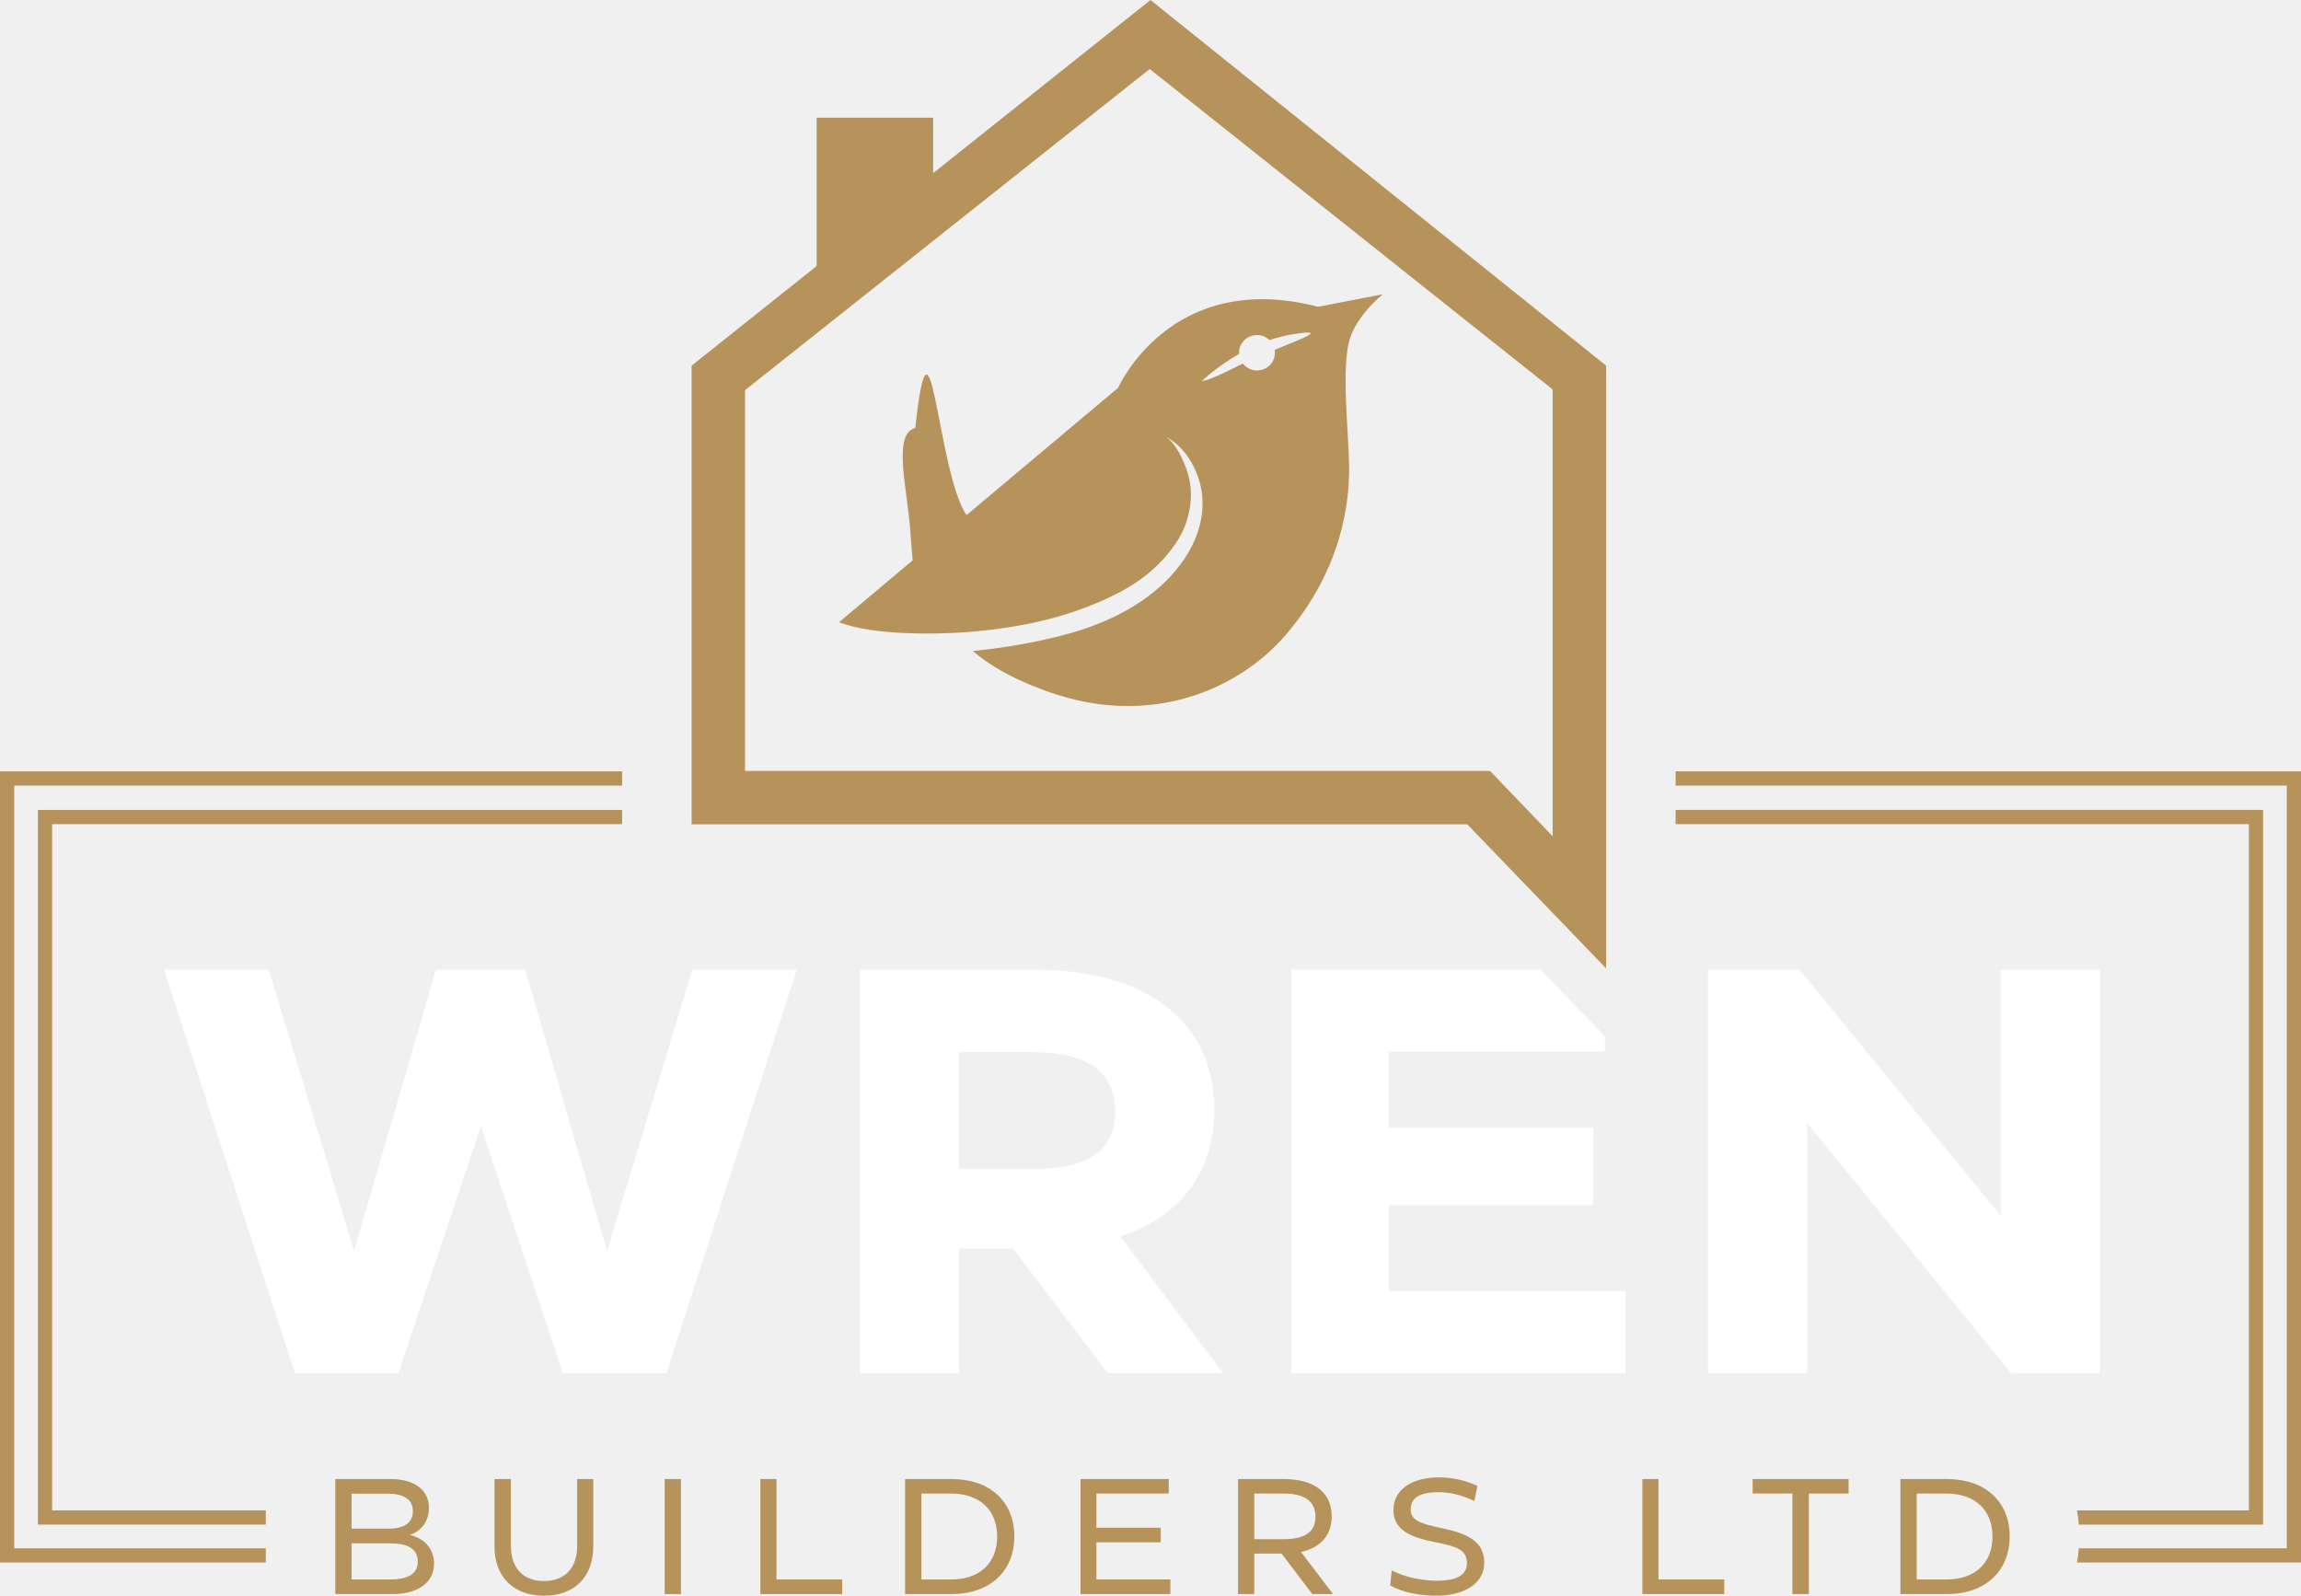
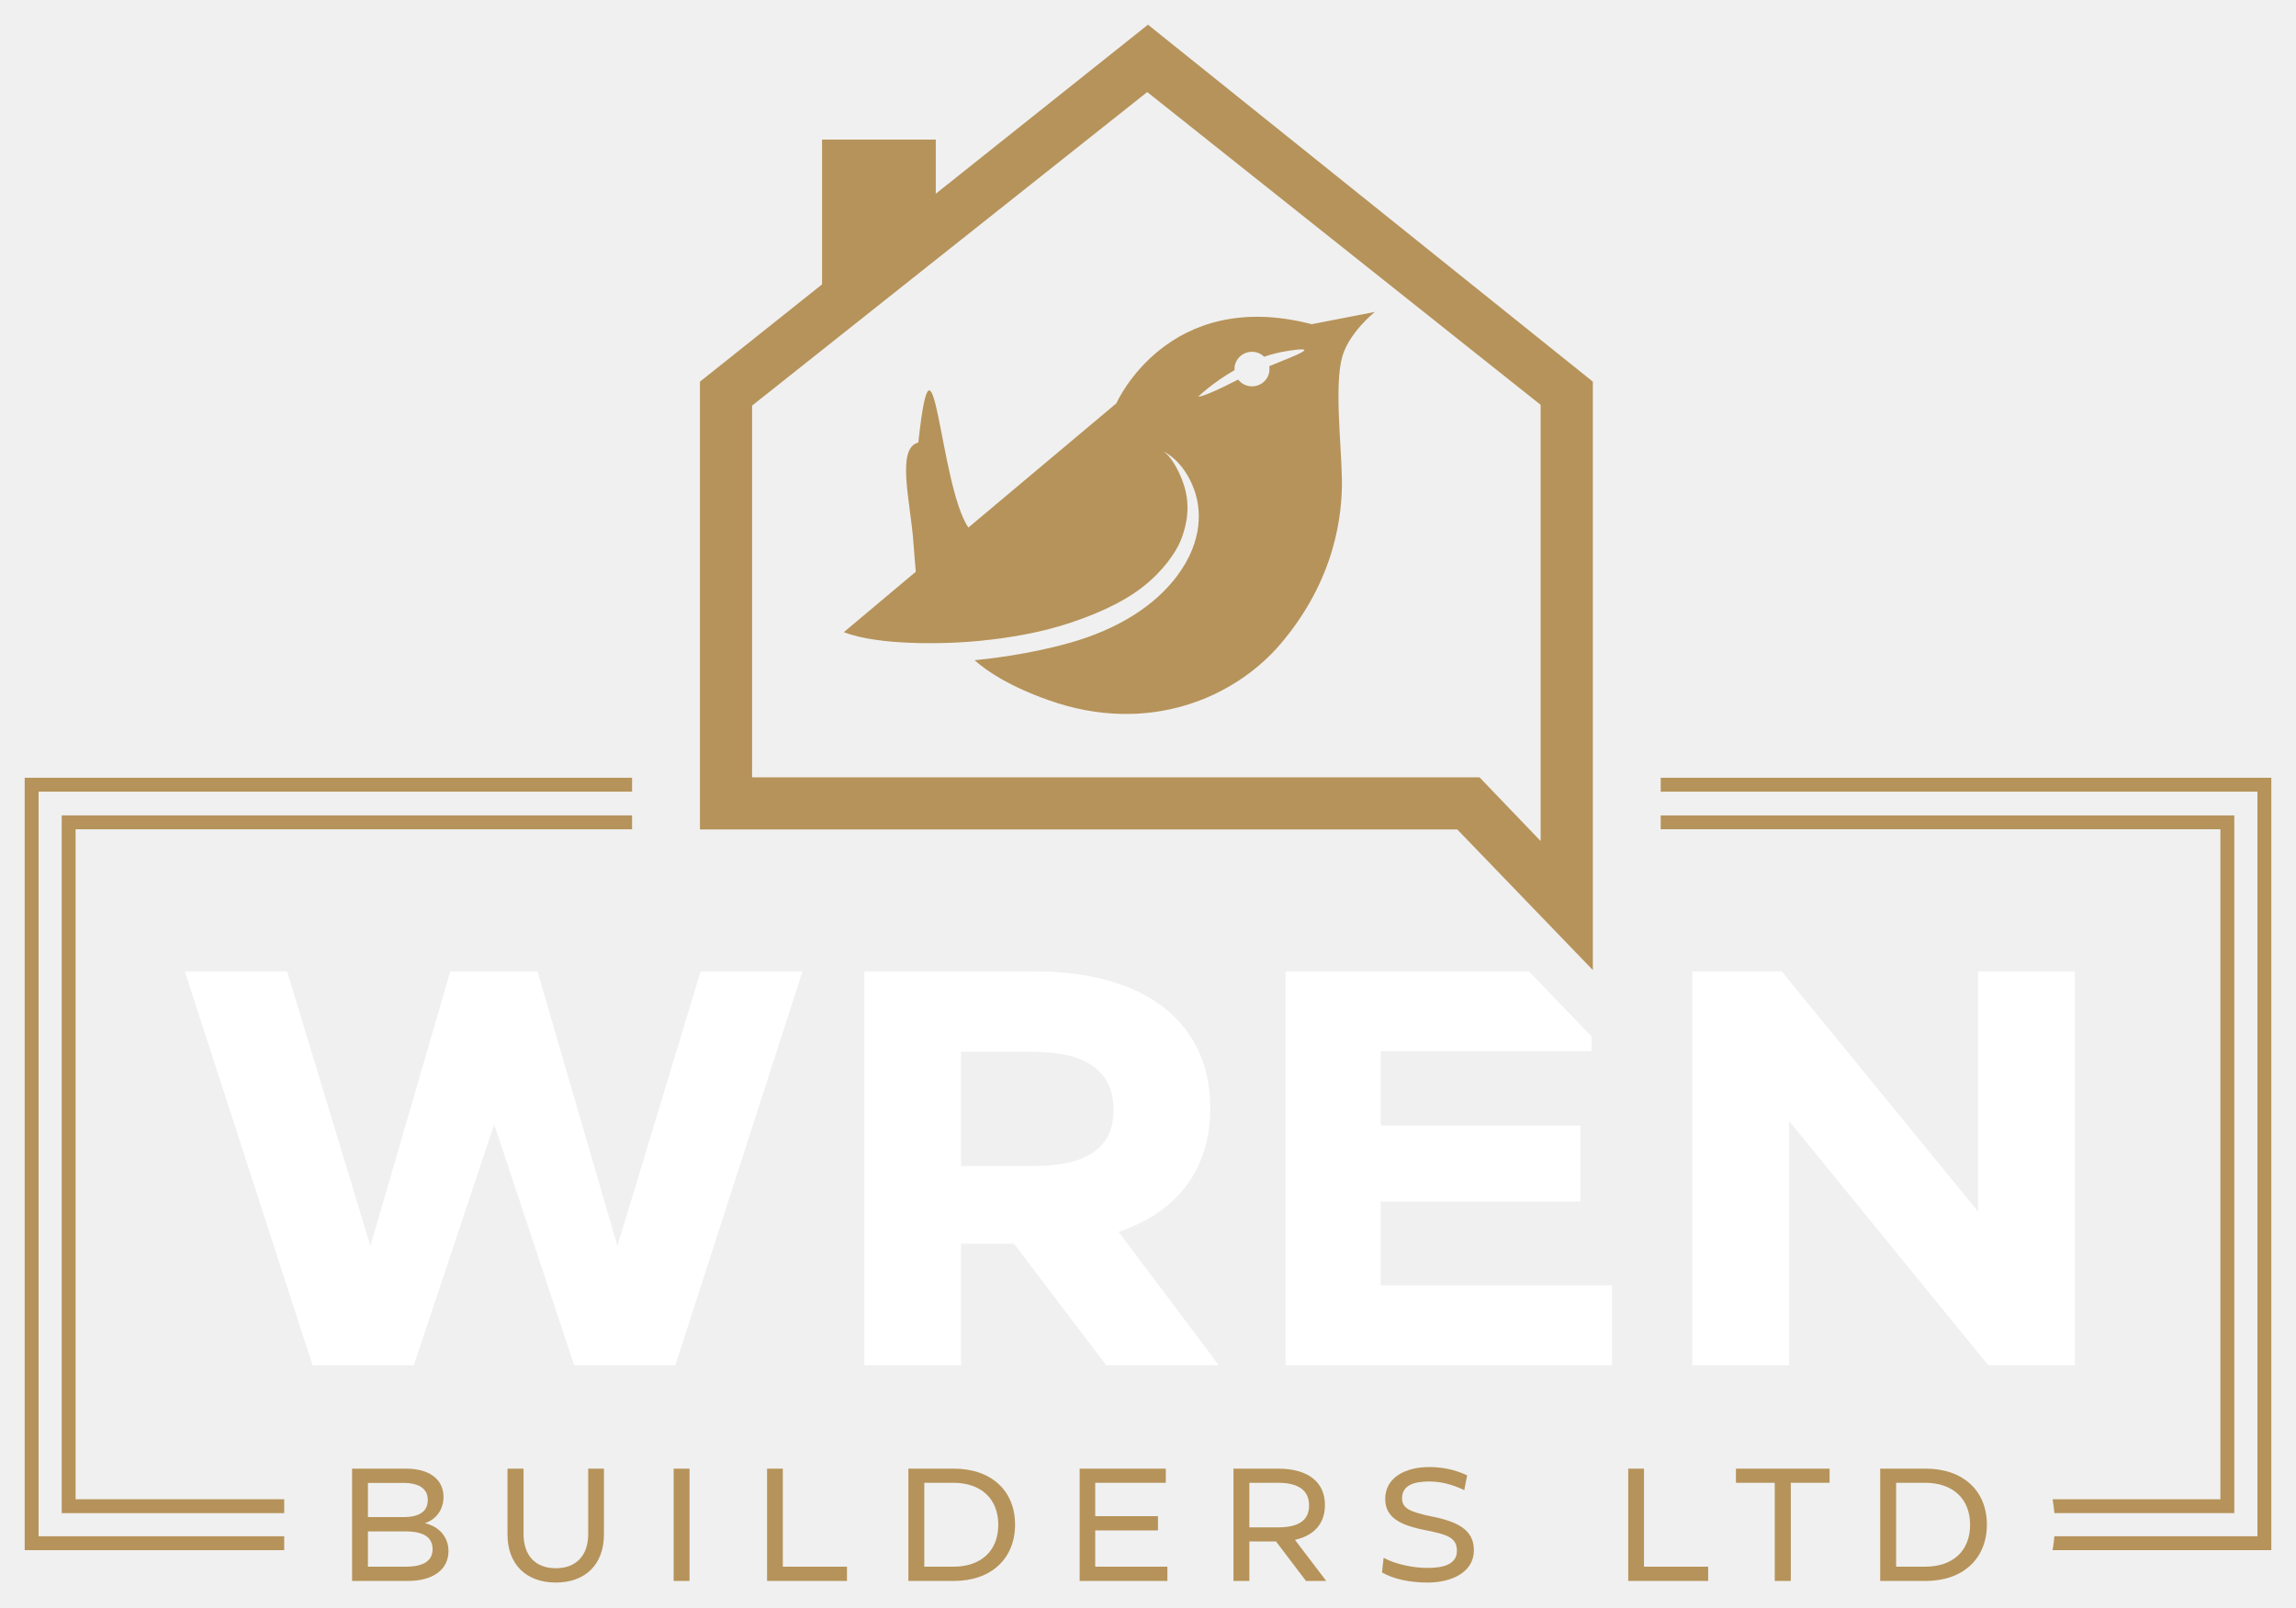
- <svg xmlns="http://www.w3.org/2000/svg" id="uuid-78805916-13b1-4b2e-97f3-5954ad7e2003" viewBox="0 0 364.11 252.5">
-   <g id="uuid-ae612369-8d9a-4238-b221-1cbc34a08f17">
+ <svg xmlns="http://www.w3.org/2000/svg" viewBox="-4 -4 372.11 260.5">
+   <g>
    <path d="M109.56,153.45h16.5l-20.6,63.82h-16.41l-12.95-39.02-13.04,39.02h-16.41l-20.7-63.82h16.59l13.49,44.49,12.95-44.49h14.13l12.95,44.49,13.49-44.49Z" style="fill:#fff;" />
    <path d="M175.28,217.27l-14.95-19.69h-8.57v19.69h-15.68v-63.82h27.72c17.69,0,28.35,8.21,28.35,22.15,0,9.94-5.38,16.87-14.86,20.06l16.23,21.61h-18.23ZM151.76,166.48v18.51h11.58c8.3,0,13.13-2.55,13.13-9.12s-4.83-9.39-13.13-9.39h-11.58Z" style="fill:#fff;" />
    <path d="M270.27,217.27v-63.82h14.5l31.82,38.93v-38.93h15.68v63.82h-14.04l-32.27-39.57v39.57h-15.68Z" style="fill:#fff;" />
    <polygon points="219.77 190.74 252.13 190.74 252.13 178.43 219.77 178.43 219.77 166.39 253.95 166.39 253.95 163.99 243.79 153.45 204.36 153.45 204.36 217.27 257.24 217.27 257.24 204.32 219.77 204.32 219.77 190.74" style="fill:#fff;" />
    <path d="M208.61,48.55c-23.4-6.08-31.68,12.82-31.68,12.82l-23.99,20.14c-4.68-6.9-5.63-36.54-8.11-13.78-3.63.89-1.27,9.59-.79,16.2.12,1.69.25,3.29.38,4.74l-11.66,9.79c5.84,2.26,16.48,1.78,18.43,1.67h0s9.57-.33,17.95-3.08c3.93-1.29,8.54-3.17,12.04-5.9,3.22-2.51,5.44-5.59,6.27-7.78,1.35-3.57,1.27-6.58.17-9.48-.83-2.18-2-4.06-3.05-4.71,0,0,3.26,1.39,4.99,6.24,1.05,2.93,1.57,8.1-2.8,13.94-3.62,4.85-9.66,8.67-17.45,10.85-6.65,1.87-13.27,2.6-15.36,2.8,2.06,1.83,5.71,4.26,12.07,6.5,16.03,5.67,30.05-.35,37.55-9.18,8.94-10.53,9.99-21.12,9.91-26.6-.08-5.68-1.26-15.4.08-19.99,1.13-3.88,5.25-7.18,5.25-7.18l-10.19,1.98ZM201.7,55.35c.07.41.06.85-.07,1.28-.45,1.48-2.04,2.32-3.54,1.87-.59-.18-1.08-.53-1.43-.98-.19.09-.38.19-.56.28-4.93,2.55-5.91,2.5-5.91,2.5,0,0,2.27-2.24,5.89-4.3-.02-.32,0-.66.11-.99.45-1.48,2.04-2.32,3.54-1.87.45.13.84.38,1.15.68,1.17-.4,2.4-.72,3.68-.92,5.72-.91,1.74.59-2.86,2.45Z" style="fill:#b6935a; fill-rule:evenodd;" />
    <path d="M182.05,0l-34.39,27.4v-8.78h-18.43v23.47l-19.79,15.77v72.58h122.74l21.97,22.79V57.86L182.05,0ZM245.69,132.32l-9.91-10.33h-117.89v-60.25L181.93,10.92l63.76,50.7v70.7Z" style="fill:#b6935a;" />
    <path d="M68.68,247.43c0,2.96-2.5,4.81-6.55,4.81h-9.07v-18.2h8.76c3.74,0,6.06,1.72,6.06,4.58,0,2.03-1.17,3.67-3.04,4.26,2.34.52,3.85,2.26,3.85,4.55ZM55.63,236.35v5.54h5.77c2.68,0,3.93-.99,3.93-2.78s-1.35-2.76-4.03-2.76h-5.67ZM61.74,249.93c2.99,0,4.37-1.01,4.37-2.83,0-1.98-1.51-2.89-4.42-2.89h-6.06v5.72h6.11Z" style="fill:#b6935a;" />
    <path d="M78.25,244.7v-10.66h2.6v10.58c0,3.56,1.98,5.56,5.23,5.56s5.25-2,5.25-5.56v-10.58h2.55v10.66c0,4.84-2.99,7.8-7.8,7.8s-7.83-2.96-7.83-7.8Z" style="fill:#b6935a;" />
    <path d="M105.18,252.24v-18.2h2.57v18.2h-2.57Z" style="fill:#b6935a;" />
    <path d="M120.32,252.24v-18.2h2.55v15.89h10.4v2.31h-12.95Z" style="fill:#b6935a;" />
    <path d="M143.22,252.24v-18.2h7.38c6.03,0,9.91,3.56,9.91,9.07s-3.87,9.13-9.91,9.13h-7.38ZM145.8,249.93h4.71c4.47,0,7.28-2.55,7.28-6.79s-2.81-6.81-7.31-6.81h-4.68v13.6Z" style="fill:#b6935a;" />
    <path d="M173.5,249.93h11.7v2.31h-14.22v-18.2h13.96v2.29h-11.44v5.41h10.17v2.31h-10.17v5.88Z" style="fill:#b6935a;" />
    <path d="M207.66,252.24l-4.86-6.4h-4.32v6.4h-2.57v-18.2h7.23c4.81,0,7.59,2.13,7.59,5.9,0,2.99-1.74,4.94-4.86,5.64l5.07,6.66h-3.28ZM198.48,236.33v7.23h4.58c3.28,0,5.1-1.04,5.1-3.56s-1.82-3.67-5.07-3.67h-4.6Z" style="fill:#b6935a;" />
    <path d="M219.98,250.86l.26-2.37c2.08,1.12,4.94,1.64,7.1,1.64,2.55,0,4.78-.55,4.78-2.78s-1.77-2.65-4.91-3.3c-4.37-.83-6.71-2.13-6.71-5.1,0-3.48,3.28-5.17,7.12-5.17,2.13,0,4.21.42,6.16,1.35l-.47,2.39c-2.03-.96-3.82-1.4-5.69-1.4-2.44,0-4.39.6-4.39,2.73,0,1.69,1.43,2.21,4.65,2.91,4.42.86,6.99,2.21,6.99,5.51,0,3.54-3.56,5.23-7.51,5.23-2.83,0-5.51-.55-7.38-1.64Z" style="fill:#b6935a;" />
    <path d="M259.89,252.24v-18.2h2.55v15.89h10.4v2.31h-12.95Z" style="fill:#b6935a;" />
    <path d="M292.52,234.04v2.29h-6.29v15.91h-2.6v-15.91h-6.29v-2.29h15.18Z" style="fill:#b6935a;" />
    <path d="M300.72,252.24v-18.2h7.38c6.03,0,9.91,3.56,9.91,9.07s-3.87,9.13-9.91,9.13h-7.38ZM303.3,249.93h4.71c4.47,0,7.28-2.55,7.28-6.79s-2.81-6.81-7.31-6.81h-4.68v13.6Z" style="fill:#b6935a;" />
    <polygon points="0 247.25 42.06 247.25 42.06 245 2.25 245 2.25 124.31 98.44 124.31 98.44 122.06 0 122.06 0 247.25" style="fill:#b6935a;" />
    <polygon points="6 241.25 42.06 241.25 42.06 239 8.25 239 8.25 130.41 98.44 130.41 98.44 128.16 6 128.16 6 241.25" style="fill:#b6935a;" />
    <path d="M265.15,122.06v2.25h96.71v120.69h-32.91c-.06.77-.16,1.52-.29,2.25h35.45v-125.19h-98.96Z" style="fill:#b6935a;" />
    <path d="M355.86,239h-27.2c.13.73.23,1.48.29,2.25h29.16v-113.09h-92.96v2.25h90.71v108.59Z" style="fill:#b6935a;" />
  </g>
</svg>
